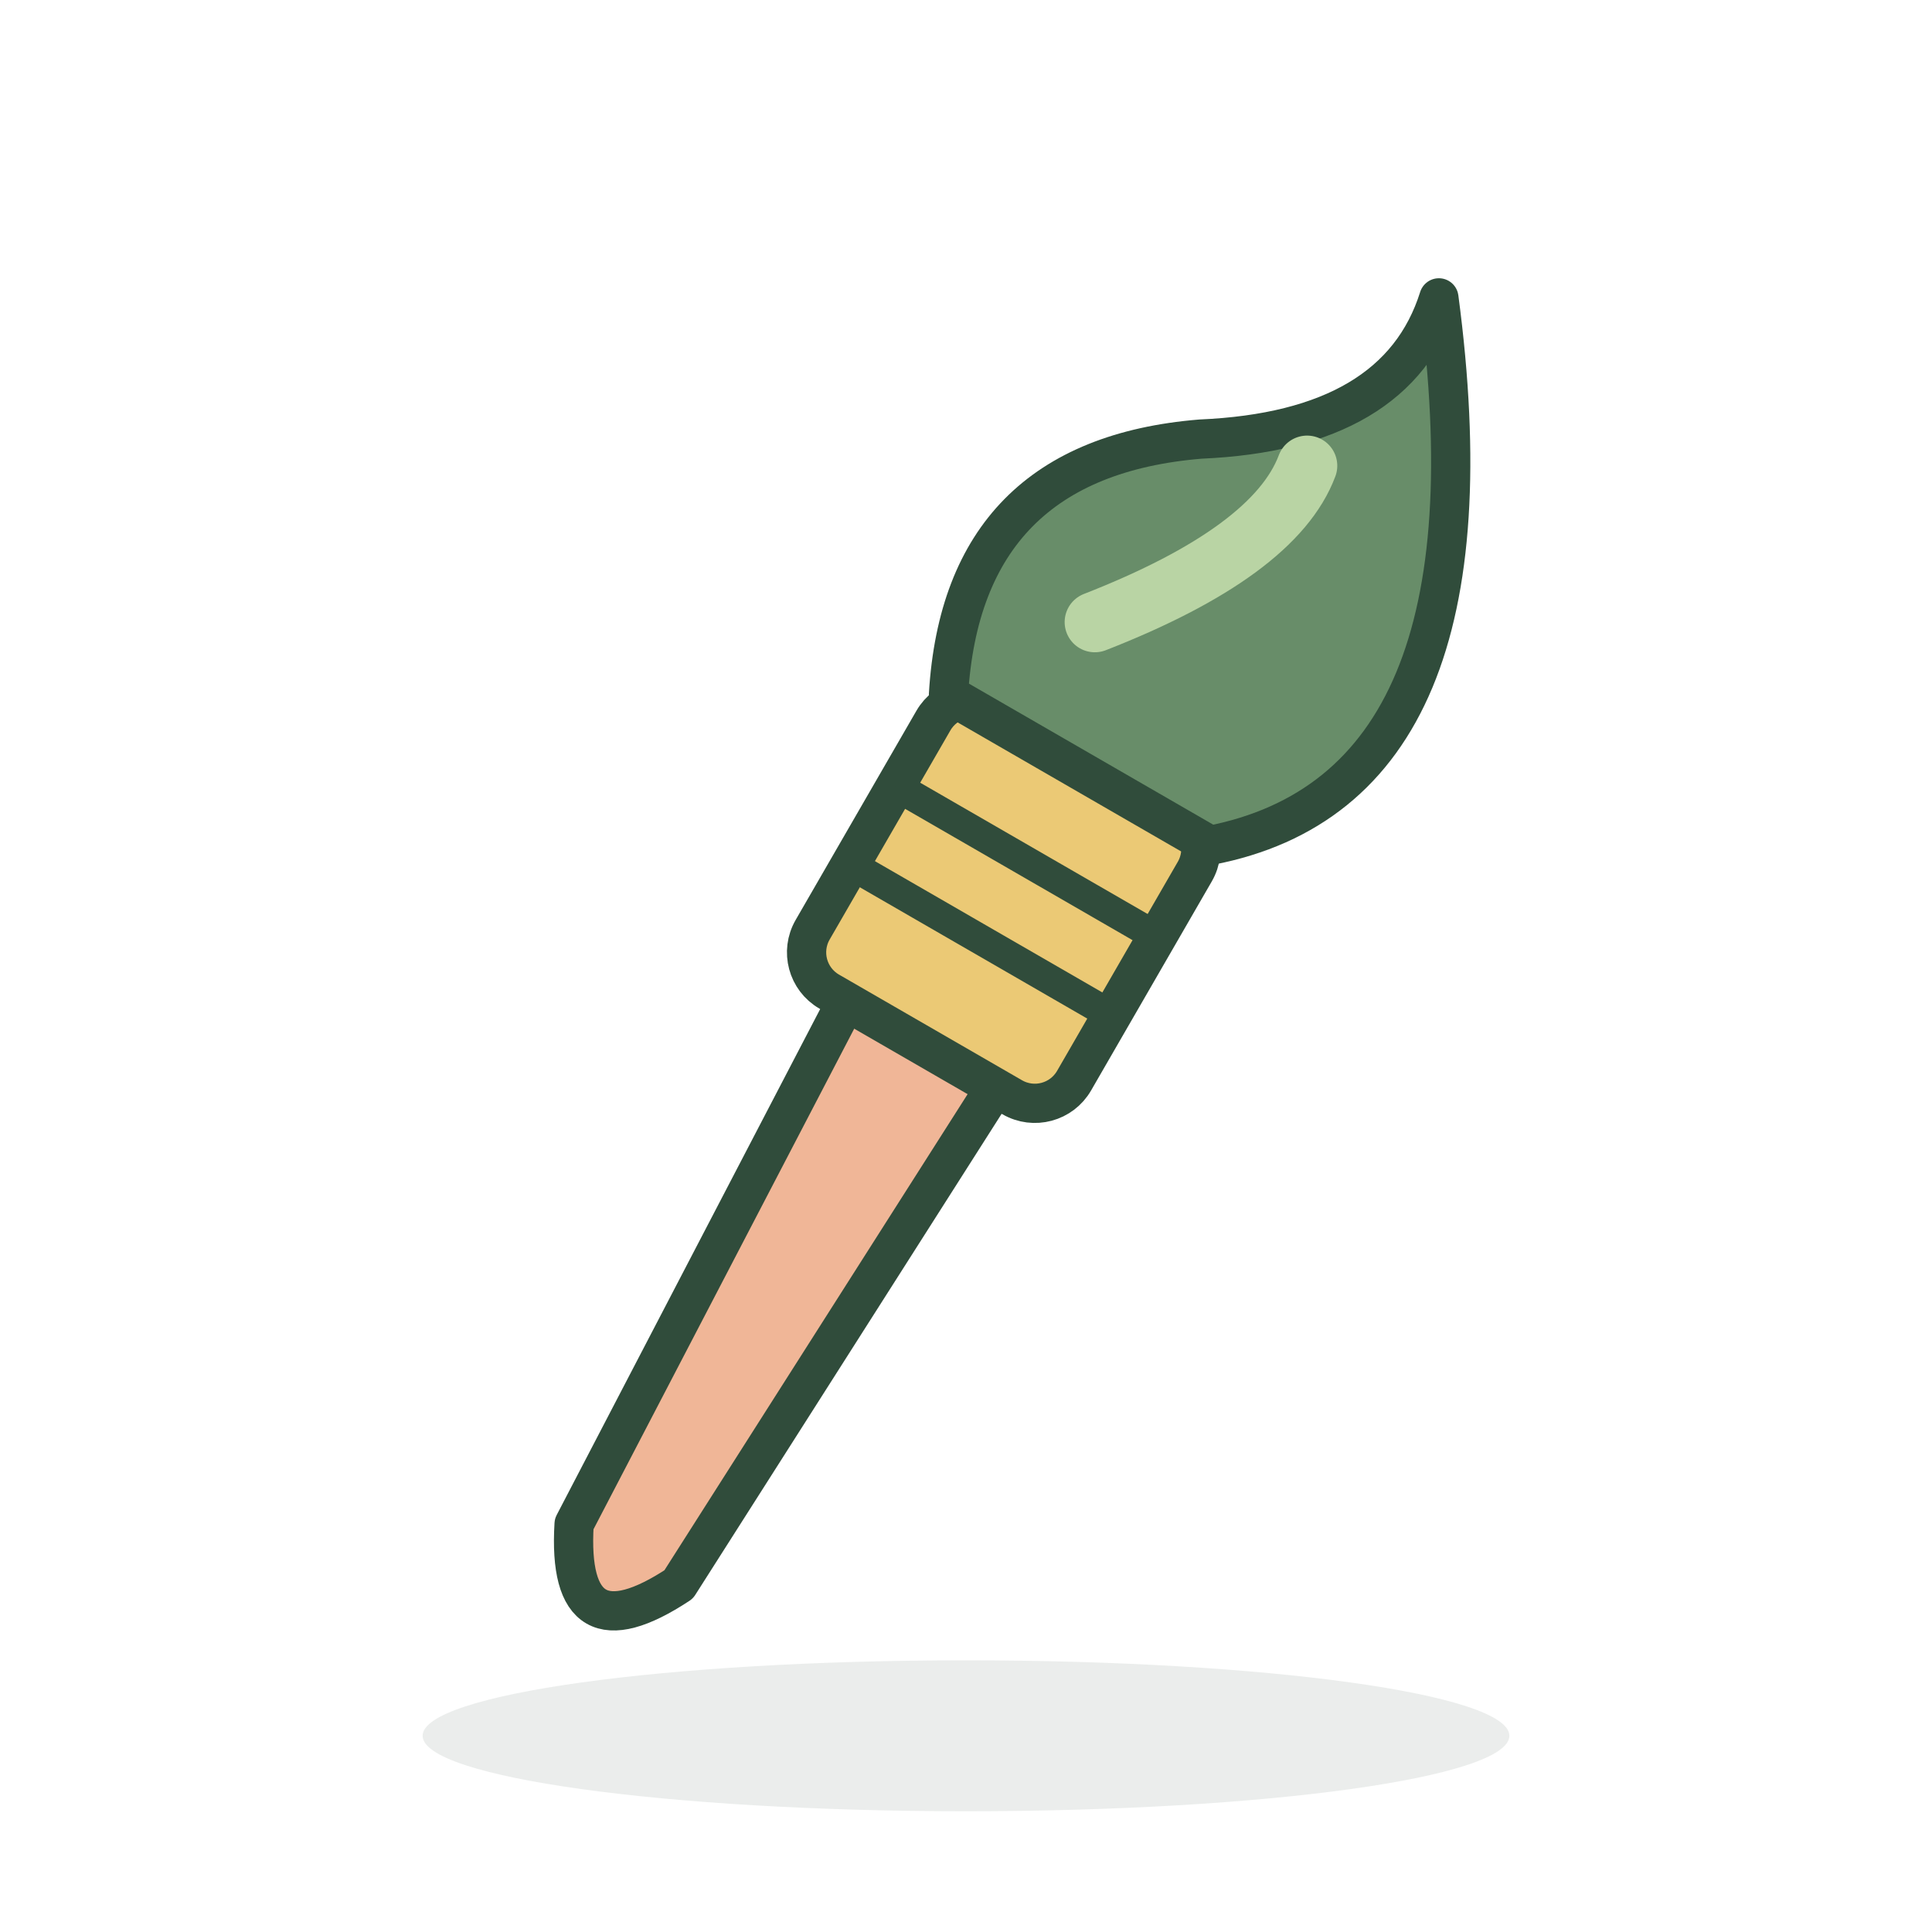
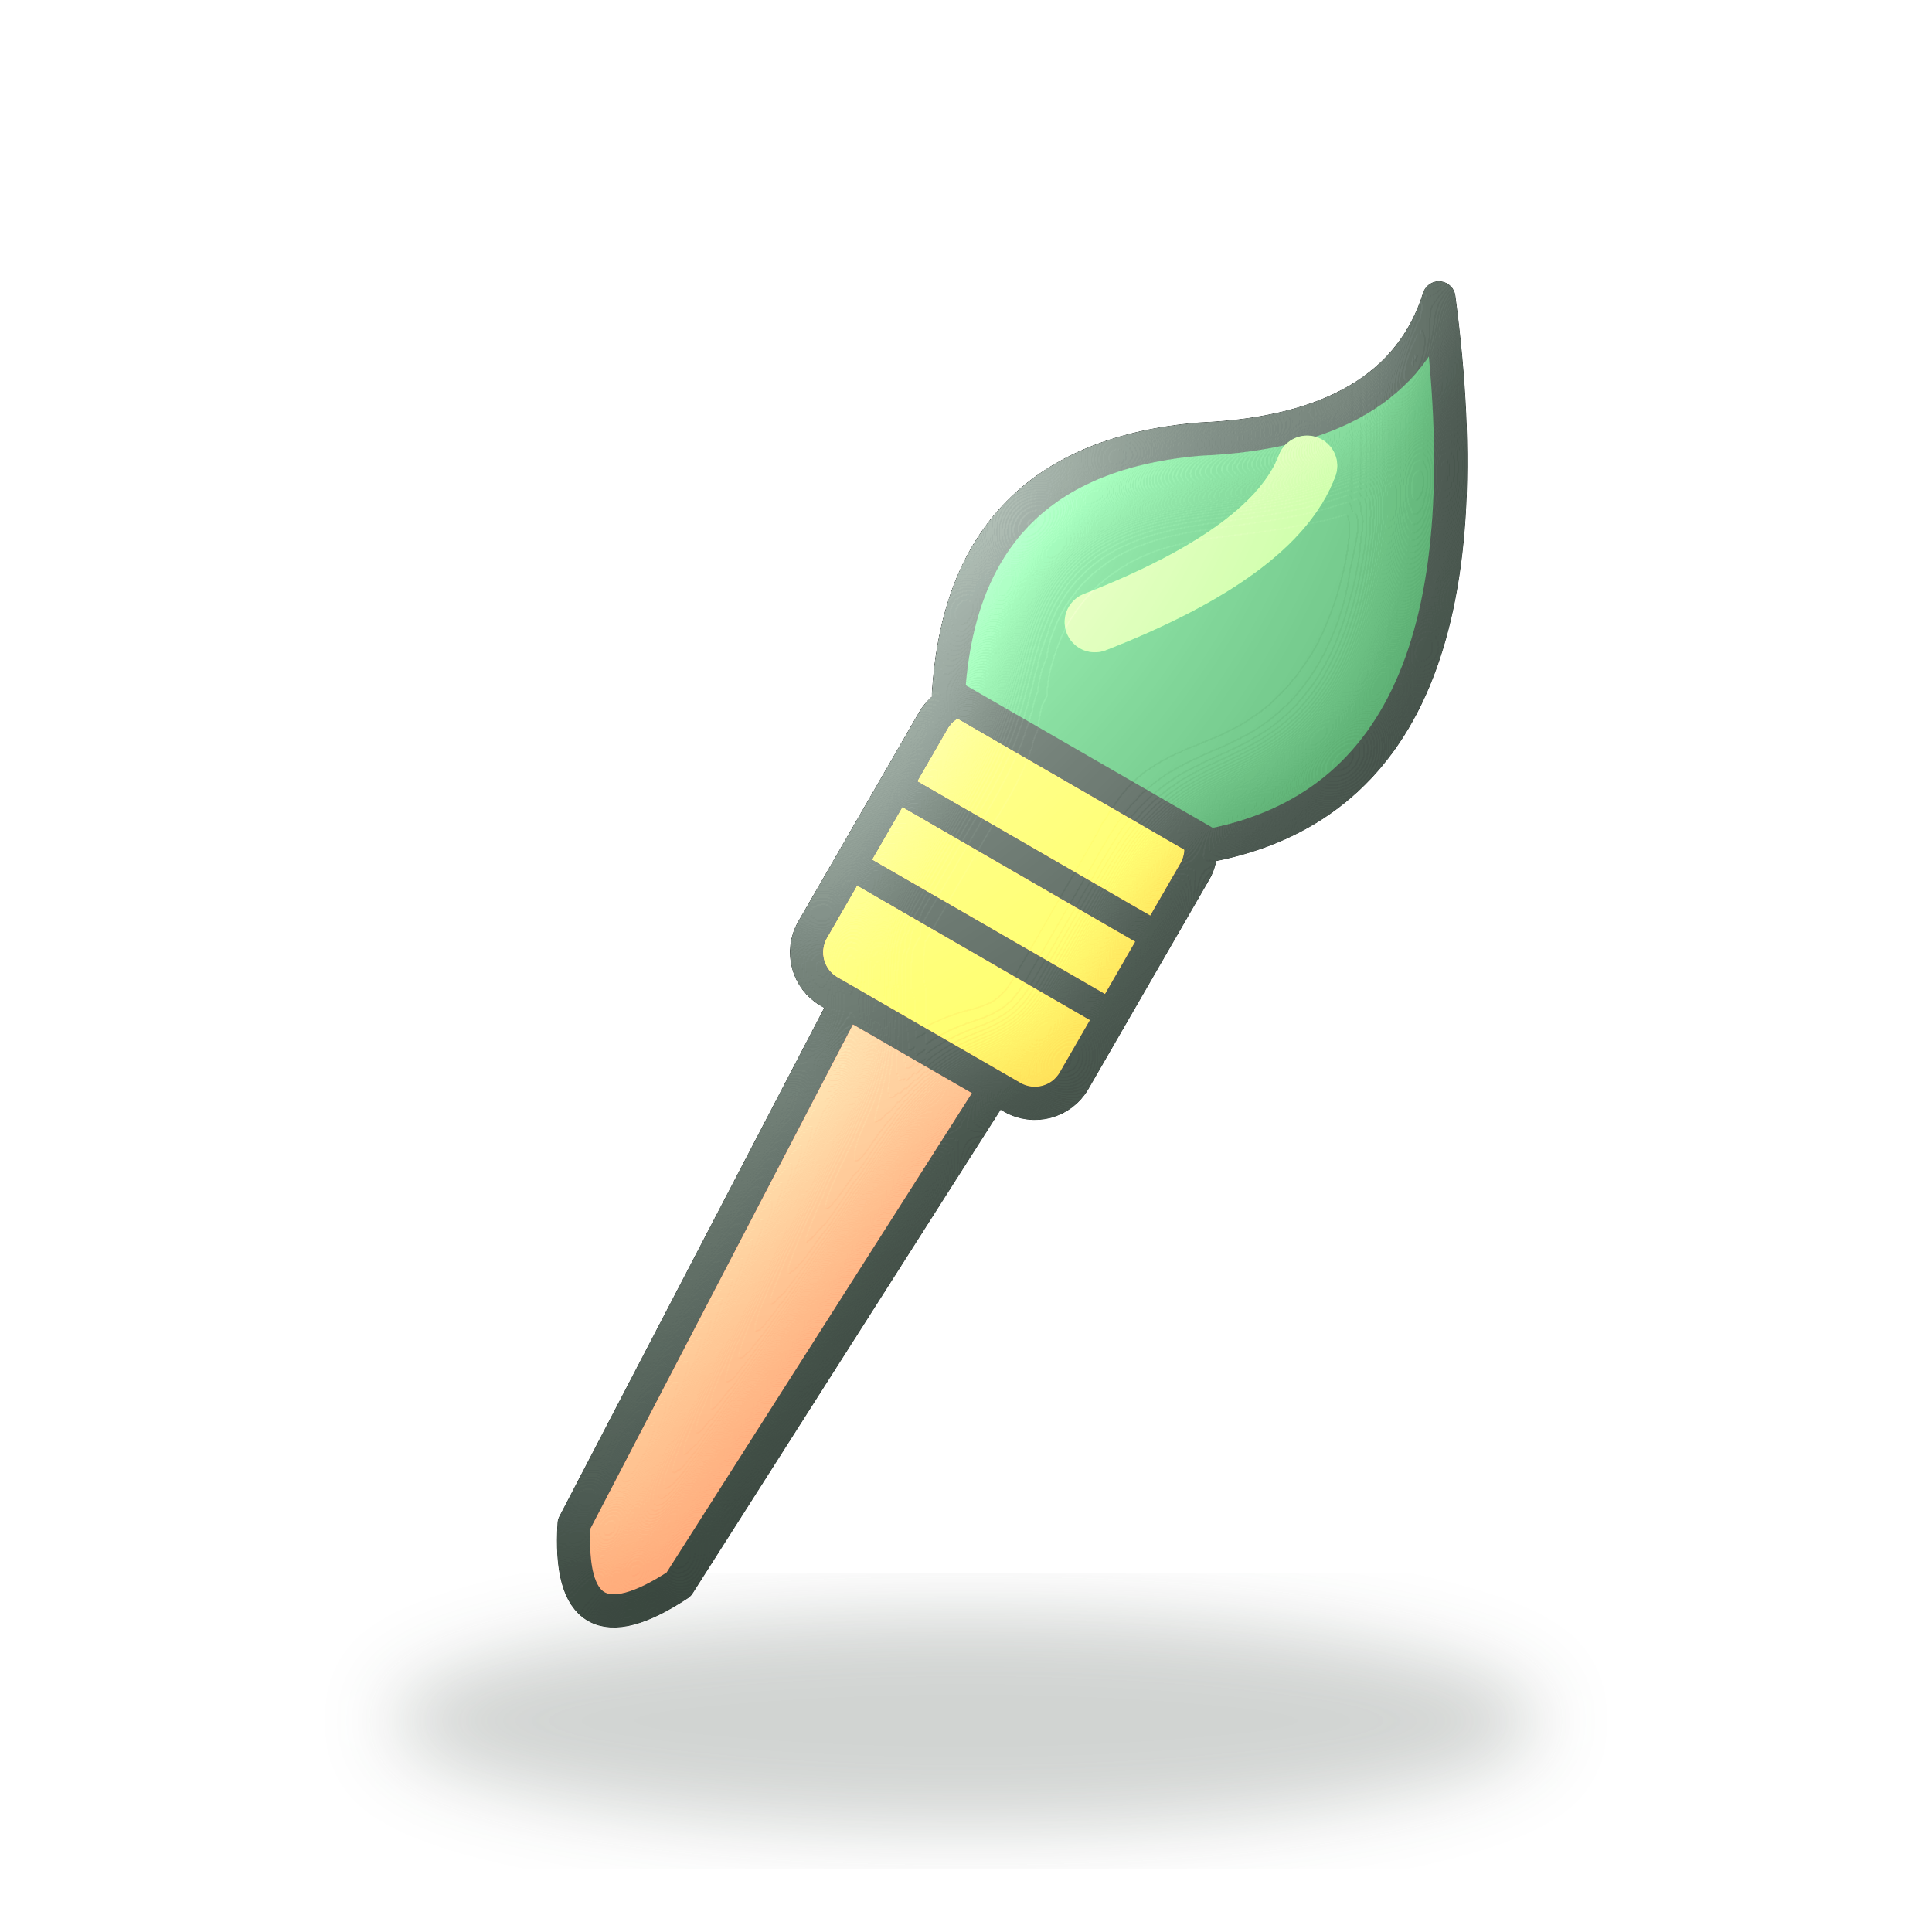
<svg xmlns="http://www.w3.org/2000/svg" viewBox="0 0 128 128" width="128" height="128" role="img" aria-labelledby="title">
-   <ellipse cx="64" cy="115" rx="36" ry="5" fill="#304C3B" opacity=".10" />
-   <g stroke="#304C3B" stroke-width="2.6" stroke-linecap="round" stroke-linejoin="round">
-     <g transform="rotate(30 64 64)">
-       <path d="M58 63 H70 L68 109 Q64 117 60 109Z" fill="#F0B697" />
-       <rect x="54" y="48" width="20" height="22" rx="3" fill="#EBC975" />
-       <path d="M54 49 Q47 35 60 26 Q71 19 69 10 Q89 36 74 49Z" fill="#688D69" />
-       <path d="M60 40 Q68 30 67 24" fill="none" stroke="#B9D4A4" stroke-width="4" />
-       <path d="M55 56 H73 M55 62 H73" fill="none" stroke-width="2" />
+   <defs>
+     <filter id="soft" x="-20%" y="-20%" width="140%" height="140%">
+       <feGaussianBlur stdDeviation="2.5" />
+     </filter>
+     <filter id="clay" x="-10%" y="-10%" width="120%" height="120%" color-interpolation-filters="sRGB">
+       <feGaussianBlur in="SourceAlpha" stdDeviation="3.2" result="blur" />
+       <feDiffuseLighting in="blur" surfaceScale="3.5" diffuseConstant="1.15" lighting-color="#ffffff" result="diffuse">
+         <feDistantLight azimuth="235" elevation="58" />
+       </feDiffuseLighting>
+       <feComposite in="SourceGraphic" in2="diffuse" operator="arithmetic" k1="1.08" result="shaded" />
+       <feSpecularLighting in="blur" surfaceScale="4" specularConstant=".85" specularExponent="26" lighting-color="#ffffff" result="spec">
+         <fePointLight x="34" y="14" z="90" />
+       </feSpecularLighting>
+       <feComposite in="spec" in2="SourceAlpha" operator="in" result="gloss" />
+       <feComposite in="gloss" in2="shaded" operator="arithmetic" k2=".75" k3="1" />
+     </filter>
+   </defs>
+   <ellipse cx="64" cy="114" rx="38" ry="7" fill="#2E3B33" opacity=".22" filter="url(#soft)" />
+   <g filter="url(#clay)">
+     <g stroke="#2E3B33" stroke-width="2.2" stroke-linecap="round" stroke-linejoin="round">
+       <g transform="rotate(30 64 64)">
+         <path d="M58 63 H70 L68 109 Q64 117 60 109Z" fill="#F59A6B" />
+         <rect x="54" y="48" width="20" height="22" rx="3" fill="#F7C23E" />
+         <path d="M54 49 Q47 35 60 26 Q71 19 69 10 Q89 36 74 49Z" fill="#3F8F55" />
+         <path d="M60 40 Q68 30 67 24" fill="none" stroke="#8FCB6E" stroke-width="4" />
+         <path d="M55 56 H73 M55 62 H73" fill="none" stroke-width="2" />
+       </g>
    </g>
  </g>
</svg>
